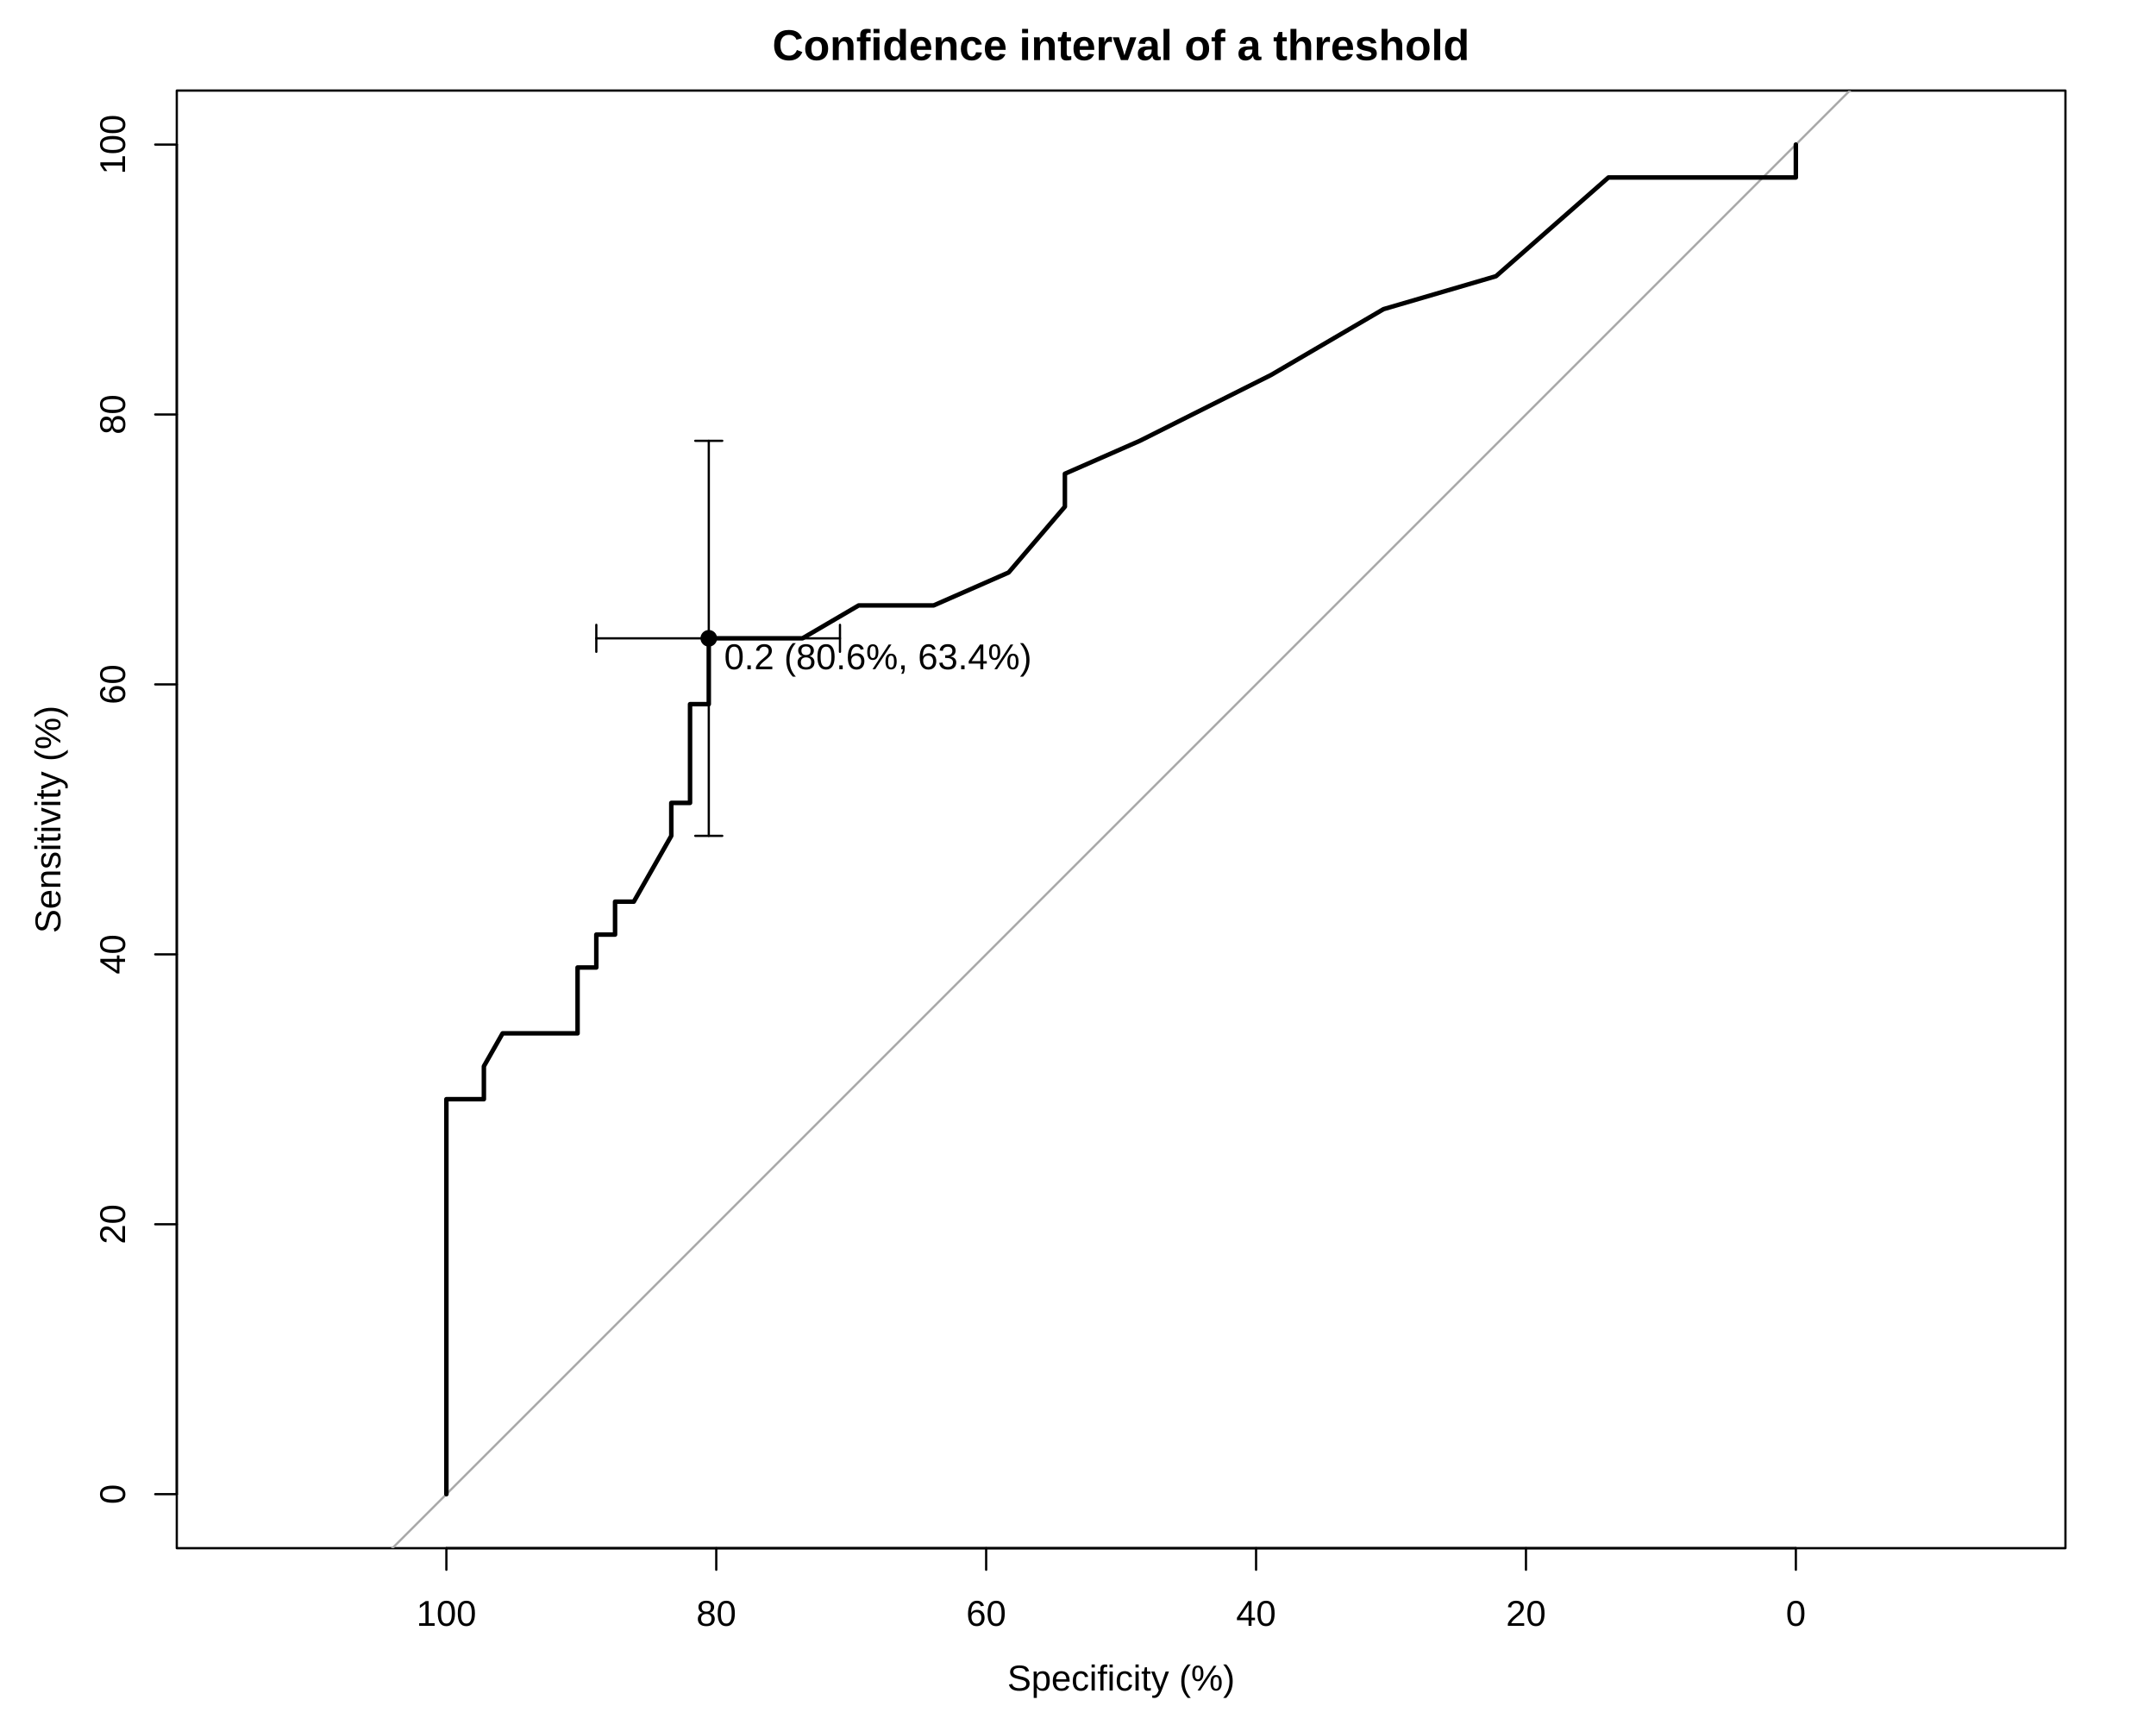
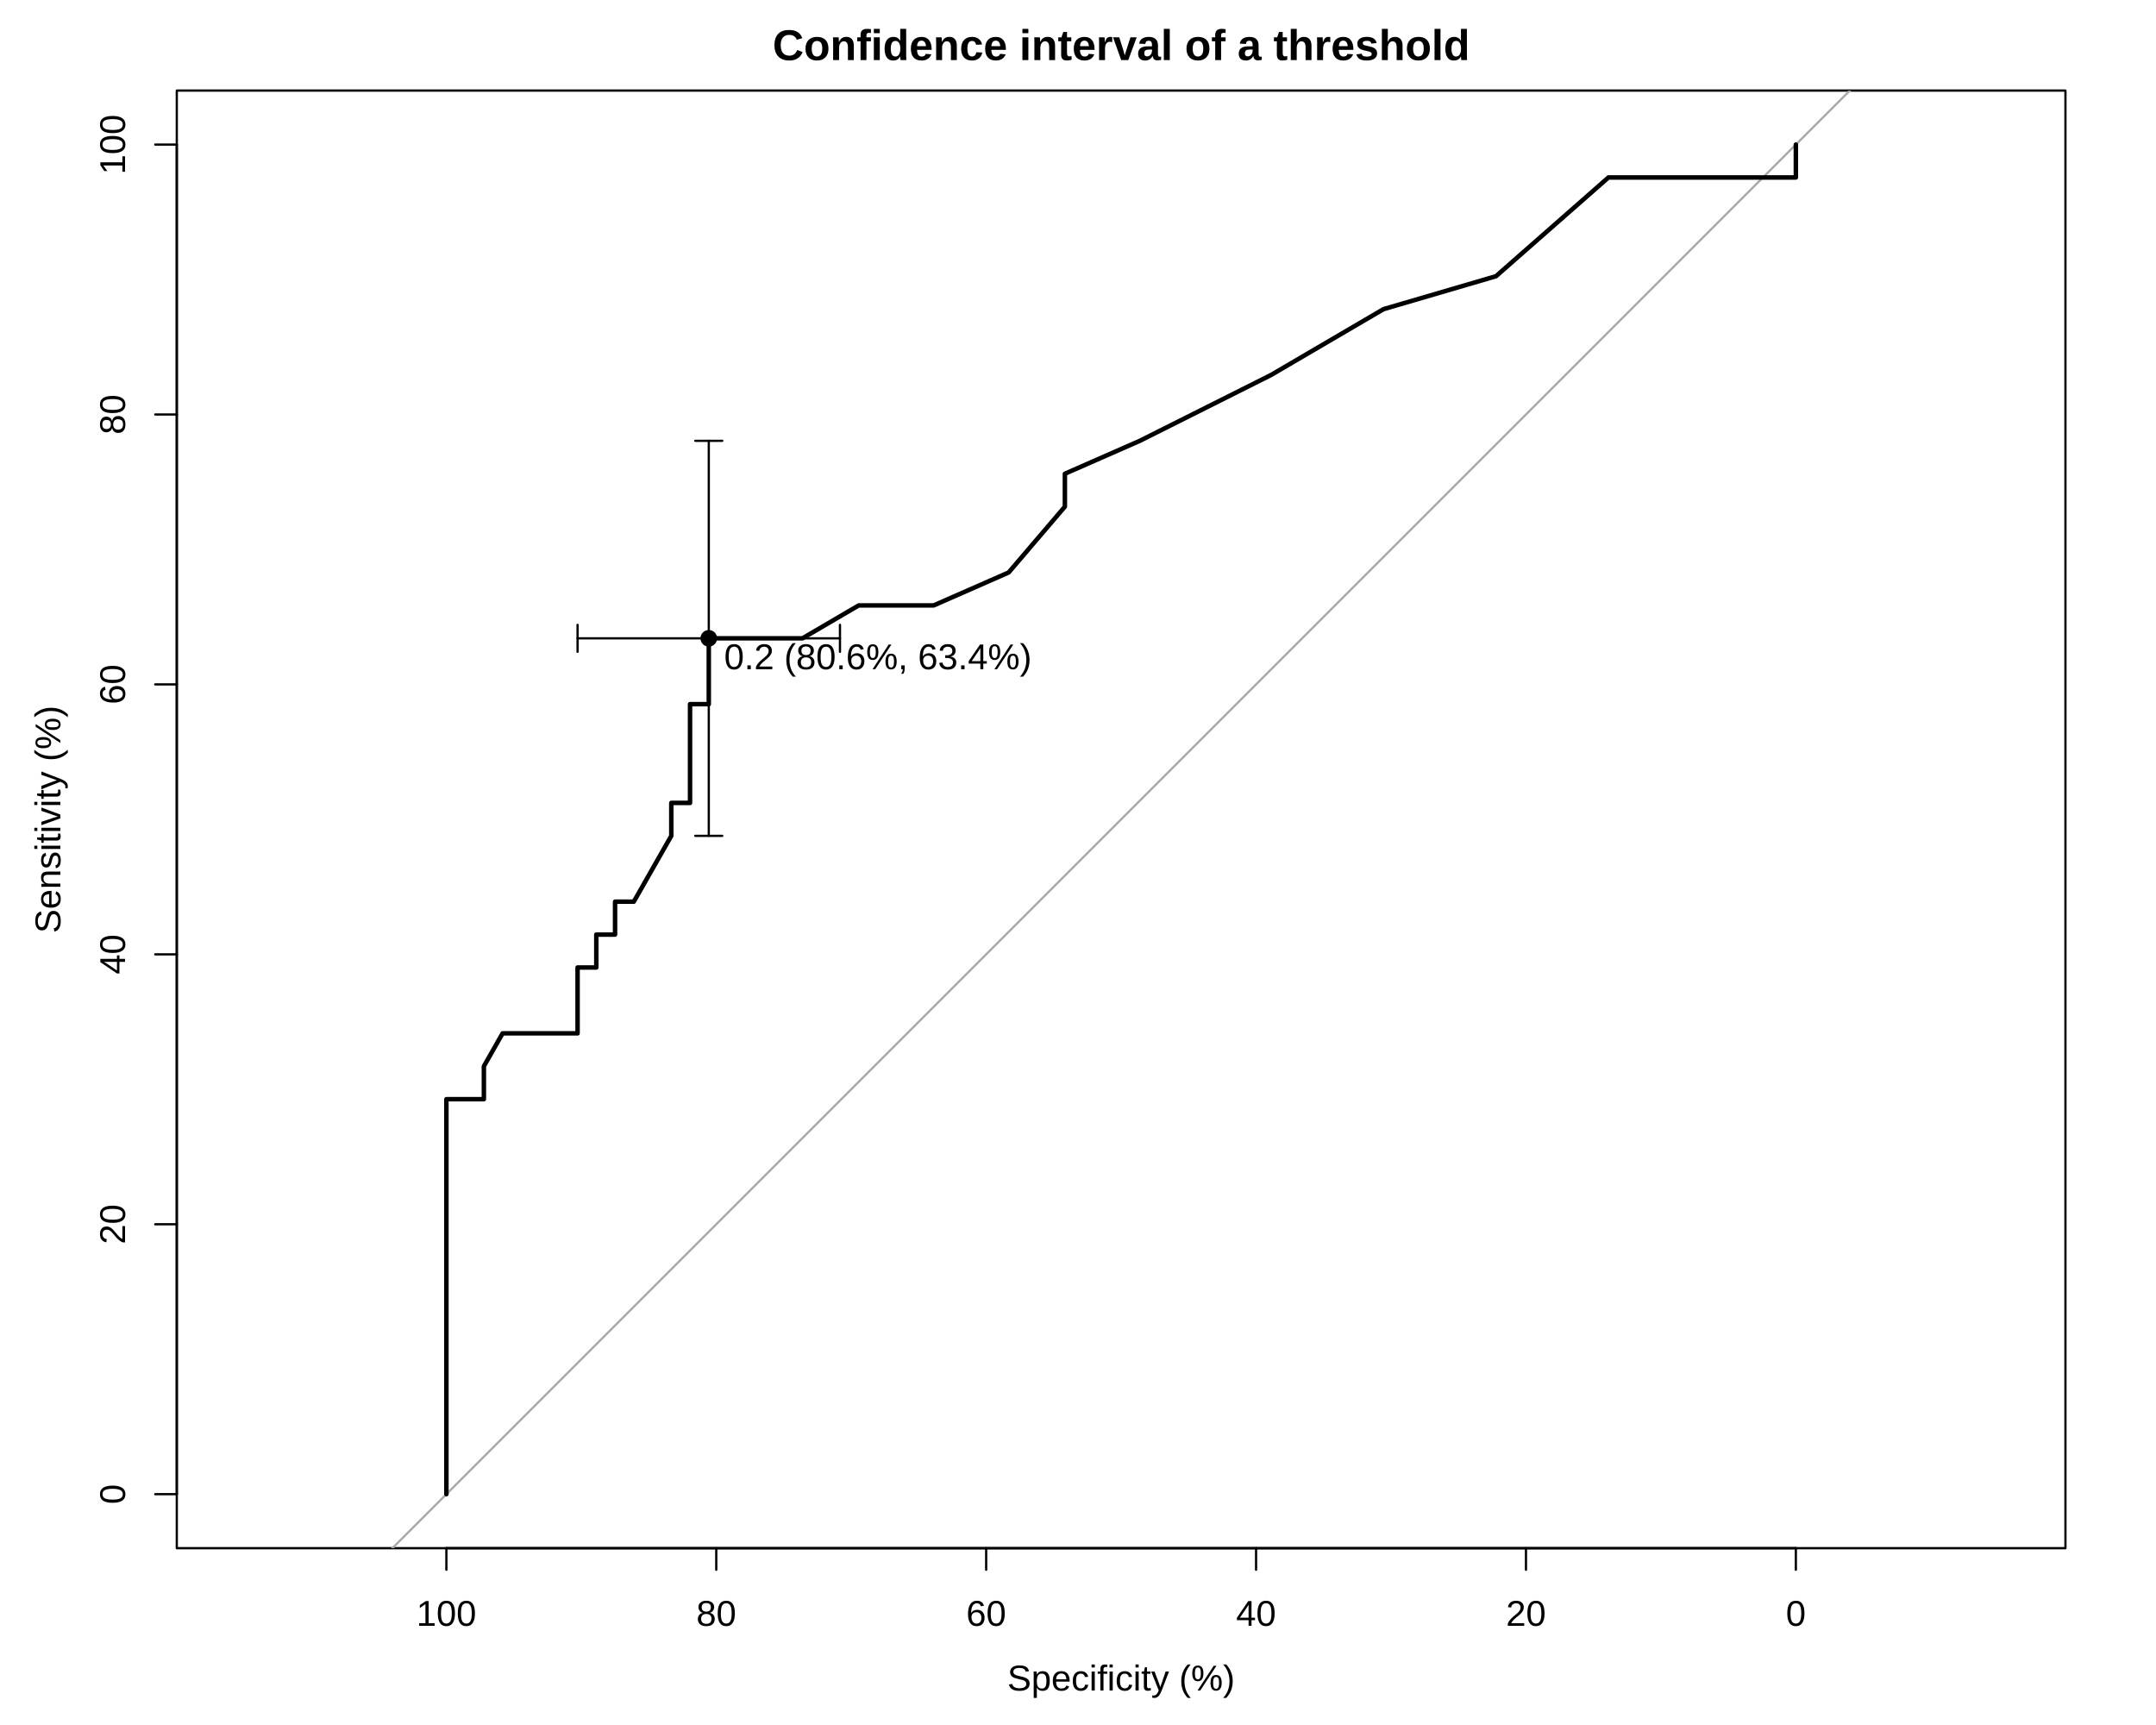
<svg xmlns="http://www.w3.org/2000/svg" viewBox="0 0 720.00 576.00">
  <defs>
    <style type="text/css">
-     line, polyline, path, rect, circle {
+     line, polyline, polygon, path, rect, circle {
      fill: none;
      stroke: #000000;
      stroke-linecap: round;
      stroke-linejoin: round;
      stroke-miterlimit: 10.00;
    }
  </style>
  </defs>
  <rect width="100%" height="100%" style="stroke: none; fill: #FFFFFF;" />
-   <text x="257.93" y="20.07" style="font-size: 14.40px; font-weight: bold; font-family: Liberation Sans;" textLength="232.93px" lengthAdjust="spacingAndGlyphs">Confidence interval of a threshold</text>
-   <text x="336.39" y="564.48" style="font-size: 12.00px; font-family: Liberation Sans;" textLength="76.01px" lengthAdjust="spacingAndGlyphs">Specificity (%)</text>
-   <text transform="translate(20.16,311.61) rotate(-90)" style="font-size: 12.00px; font-family: Liberation Sans;" textLength="76.01px" lengthAdjust="spacingAndGlyphs">Sensitivity (%)</text>
+   <text x="258.03" y="20.07" style="font-size: 14.40px; font-weight: bold; font-family: Liberation Sans;" textLength="232.73px" lengthAdjust="spacingAndGlyphs">Confidence interval of a threshold</text>
+   <text x="336.39" y="564.48" style="font-size: 12.00px; font-family: Liberation Sans;" textLength="76.02px" lengthAdjust="spacingAndGlyphs">Specificity (%)</text>
+   <text transform="translate(20.16,311.61) rotate(-90)" style="font-size: 12.00px; font-family: Liberation Sans;" textLength="76.02px" lengthAdjust="spacingAndGlyphs">Sensitivity (%)</text>
  <polyline points="59.04,516.96 689.76,516.96 689.76,30.24 59.04,30.24 59.04,516.96 " style="stroke-width: 0.75;" />
  <line x1="599.73" y1="516.96" x2="149.07" y2="516.96" style="stroke-width: 0.75;" />
  <line x1="599.73" y1="516.96" x2="599.73" y2="524.16" style="stroke-width: 0.75;" />
  <line x1="509.60" y1="516.96" x2="509.60" y2="524.16" style="stroke-width: 0.75;" />
  <line x1="419.47" y1="516.96" x2="419.47" y2="524.16" style="stroke-width: 0.75;" />
  <line x1="329.33" y1="516.96" x2="329.33" y2="524.16" style="stroke-width: 0.75;" />
  <line x1="239.20" y1="516.96" x2="239.20" y2="524.16" style="stroke-width: 0.75;" />
  <line x1="149.07" y1="516.96" x2="149.07" y2="524.16" style="stroke-width: 0.75;" />
  <text x="139.06" y="542.88" style="font-size: 12.00px; font-family: Liberation Sans;" textLength="20.02px" lengthAdjust="spacingAndGlyphs">100</text>
-   <text x="232.53" y="542.88" style="font-size: 12.00px; font-family: Liberation Sans;" textLength="13.35px" lengthAdjust="spacingAndGlyphs">80</text>
-   <text x="322.66" y="542.88" style="font-size: 12.00px; font-family: Liberation Sans;" textLength="13.35px" lengthAdjust="spacingAndGlyphs">60</text>
-   <text x="412.79" y="542.88" style="font-size: 12.00px; font-family: Liberation Sans;" textLength="13.35px" lengthAdjust="spacingAndGlyphs">40</text>
-   <text x="502.93" y="542.88" style="font-size: 12.00px; font-family: Liberation Sans;" textLength="13.35px" lengthAdjust="spacingAndGlyphs">20</text>
+   <text x="232.53" y="542.88" style="font-size: 12.00px; font-family: Liberation Sans;" textLength="13.34px" lengthAdjust="spacingAndGlyphs">80</text>
+   <text x="322.66" y="542.88" style="font-size: 12.00px; font-family: Liberation Sans;" textLength="13.34px" lengthAdjust="spacingAndGlyphs">60</text>
+   <text x="412.79" y="542.88" style="font-size: 12.00px; font-family: Liberation Sans;" textLength="13.34px" lengthAdjust="spacingAndGlyphs">40</text>
+   <text x="502.93" y="542.88" style="font-size: 12.00px; font-family: Liberation Sans;" textLength="13.34px" lengthAdjust="spacingAndGlyphs">20</text>
  <text x="596.40" y="542.88" style="font-size: 12.00px; font-family: Liberation Sans;" textLength="6.67px" lengthAdjust="spacingAndGlyphs">0</text>
  <line x1="59.04" y1="498.93" x2="59.04" y2="48.27" style="stroke-width: 0.75;" />
  <line x1="59.04" y1="498.93" x2="51.84" y2="498.93" style="stroke-width: 0.75;" />
  <line x1="59.04" y1="408.80" x2="51.84" y2="408.80" style="stroke-width: 0.75;" />
  <line x1="59.04" y1="318.67" x2="51.84" y2="318.67" style="stroke-width: 0.75;" />
  <line x1="59.04" y1="228.53" x2="51.84" y2="228.53" style="stroke-width: 0.75;" />
  <line x1="59.04" y1="138.40" x2="51.84" y2="138.40" style="stroke-width: 0.75;" />
  <line x1="59.04" y1="48.27" x2="51.84" y2="48.27" style="stroke-width: 0.75;" />
  <text transform="translate(41.76,502.27) rotate(-90)" style="font-size: 12.00px; font-family: Liberation Sans;" textLength="6.67px" lengthAdjust="spacingAndGlyphs">0</text>
-   <text transform="translate(41.76,415.47) rotate(-90)" style="font-size: 12.00px; font-family: Liberation Sans;" textLength="13.35px" lengthAdjust="spacingAndGlyphs">20</text>
-   <text transform="translate(41.76,325.34) rotate(-90)" style="font-size: 12.00px; font-family: Liberation Sans;" textLength="13.35px" lengthAdjust="spacingAndGlyphs">40</text>
-   <text transform="translate(41.76,235.21) rotate(-90)" style="font-size: 12.00px; font-family: Liberation Sans;" textLength="13.35px" lengthAdjust="spacingAndGlyphs">60</text>
-   <text transform="translate(41.76,145.07) rotate(-90)" style="font-size: 12.00px; font-family: Liberation Sans;" textLength="13.35px" lengthAdjust="spacingAndGlyphs">80</text>
-   <text transform="translate(41.76,58.28) rotate(-90)" style="font-size: 12.00px; font-family: Liberation Sans;" textLength="20.02px" lengthAdjust="spacingAndGlyphs">100</text>
+   <text transform="translate(41.76,415.47) rotate(-90)" style="font-size: 12.00px; font-family: Liberation Sans;" textLength="13.34px" lengthAdjust="spacingAndGlyphs">20</text>
+   <text transform="translate(41.76,325.34) rotate(-90)" style="font-size: 12.00px; font-family: Liberation Sans;" textLength="13.34px" lengthAdjust="spacingAndGlyphs">40</text>
+   <text transform="translate(41.76,235.21) rotate(-90)" style="font-size: 12.00px; font-family: Liberation Sans;" textLength="13.34px" lengthAdjust="spacingAndGlyphs">60</text>
+   <text transform="translate(41.76,145.07) rotate(-90)" style="font-size: 12.00px; font-family: Liberation Sans;" textLength="13.34px" lengthAdjust="spacingAndGlyphs">80</text>
+   <text transform="translate(41.76,58.27) rotate(-90)" style="font-size: 12.00px; font-family: Liberation Sans;" textLength="20.02px" lengthAdjust="spacingAndGlyphs">100</text>
  <defs>
    <clipPath id="cpNTkuMDR8Njg5Ljc2fDUxNi45NnwzMC4yNA==">
      <rect x="59.04" y="30.24" width="630.72" height="486.72" />
    </clipPath>
  </defs>
  <line x1="72.00" y1="576.00" x2="648.00" y2="0.00" style="stroke-width: 0.75; stroke: #A9A9A9;" clip-path="url(#cpNTkuMDR8Njg5Ljc2fDUxNi45NnwzMC4yNA==)" />
  <polyline points="599.73,48.27 599.73,59.26 568.44,59.26 549.66,59.26 537.14,59.26 499.59,92.23 462.03,103.23 424.47,125.21 380.66,147.19 355.62,158.19 355.62,169.18 336.84,191.16 311.81,202.15 286.77,202.15 267.99,213.14 255.47,213.14 249.21,213.14 236.70,213.14 236.70,224.14 236.70,235.13 230.44,235.13 230.44,246.12 230.44,257.11 230.44,268.10 224.18,268.10 224.18,279.10 217.92,290.09 211.66,301.08 205.40,301.08 205.40,312.07 199.14,312.07 199.14,323.06 192.88,323.06 192.88,345.05 186.62,345.05 180.36,345.05 167.84,345.05 161.59,356.04 161.59,367.03 149.07,367.03 149.07,378.02 149.07,389.01 149.07,400.01 149.07,411.00 149.07,432.98 149.07,443.97 149.07,454.97 149.07,465.96 149.07,476.95 149.07,487.94 149.07,498.93 " style="stroke-width: 1.50;" clip-path="url(#cpNTkuMDR8Njg5Ljc2fDUxNi45NnwzMC4yNA==)" />
  <line x1="236.70" y1="279.10" x2="236.70" y2="147.19" style="stroke-width: 0.75;" clip-path="url(#cpNTkuMDR8Njg5Ljc2fDUxNi45NnwzMC4yNA==)" />
  <line x1="241.20" y1="279.10" x2="232.19" y2="279.10" style="stroke-width: 0.75;" clip-path="url(#cpNTkuMDR8Njg5Ljc2fDUxNi45NnwzMC4yNA==)" />
  <line x1="241.20" y1="147.19" x2="232.19" y2="147.19" style="stroke-width: 0.75;" clip-path="url(#cpNTkuMDR8Njg5Ljc2fDUxNi45NnwzMC4yNA==)" />
-   <line x1="280.51" y1="213.14" x2="199.14" y2="213.14" style="stroke-width: 0.75;" clip-path="url(#cpNTkuMDR8Njg5Ljc2fDUxNi45NnwzMC4yNA==)" />
+   <line x1="280.51" y1="213.14" x2="192.88" y2="213.14" style="stroke-width: 0.75;" clip-path="url(#cpNTkuMDR8Njg5Ljc2fDUxNi45NnwzMC4yNA==)" />
  <line x1="280.51" y1="208.64" x2="280.51" y2="217.65" style="stroke-width: 0.75;" clip-path="url(#cpNTkuMDR8Njg5Ljc2fDUxNi45NnwzMC4yNA==)" />
-   <line x1="199.14" y1="208.64" x2="199.14" y2="217.65" style="stroke-width: 0.75;" clip-path="url(#cpNTkuMDR8Njg5Ljc2fDUxNi45NnwzMC4yNA==)" />
+   <line x1="192.88" y1="208.64" x2="192.88" y2="217.65" style="stroke-width: 0.75;" clip-path="url(#cpNTkuMDR8Njg5Ljc2fDUxNi45NnwzMC4yNA==)" />
  <circle cx="236.70" cy="213.14" r="1.80pt" style="stroke-width: 0.75; fill: #000000;" clip-path="url(#cpNTkuMDR8Njg5Ljc2fDUxNi45NnwzMC4yNA==)" />
  <g clip-path="url(#cpNTkuMDR8Njg5Ljc2fDUxNi45NnwzMC4yNA==)">
-     <text x="241.83" y="223.46" style="font-size: 12.00px; font-family: Liberation Sans;" textLength="102.73px" lengthAdjust="spacingAndGlyphs">0.2 (80.6%, 63.4%)</text>
+     <text x="241.83" y="223.46" style="font-size: 12.00px; font-family: Liberation Sans;" textLength="102.69px" lengthAdjust="spacingAndGlyphs">0.2 (80.6%, 63.4%)</text>
  </g>
</svg>
